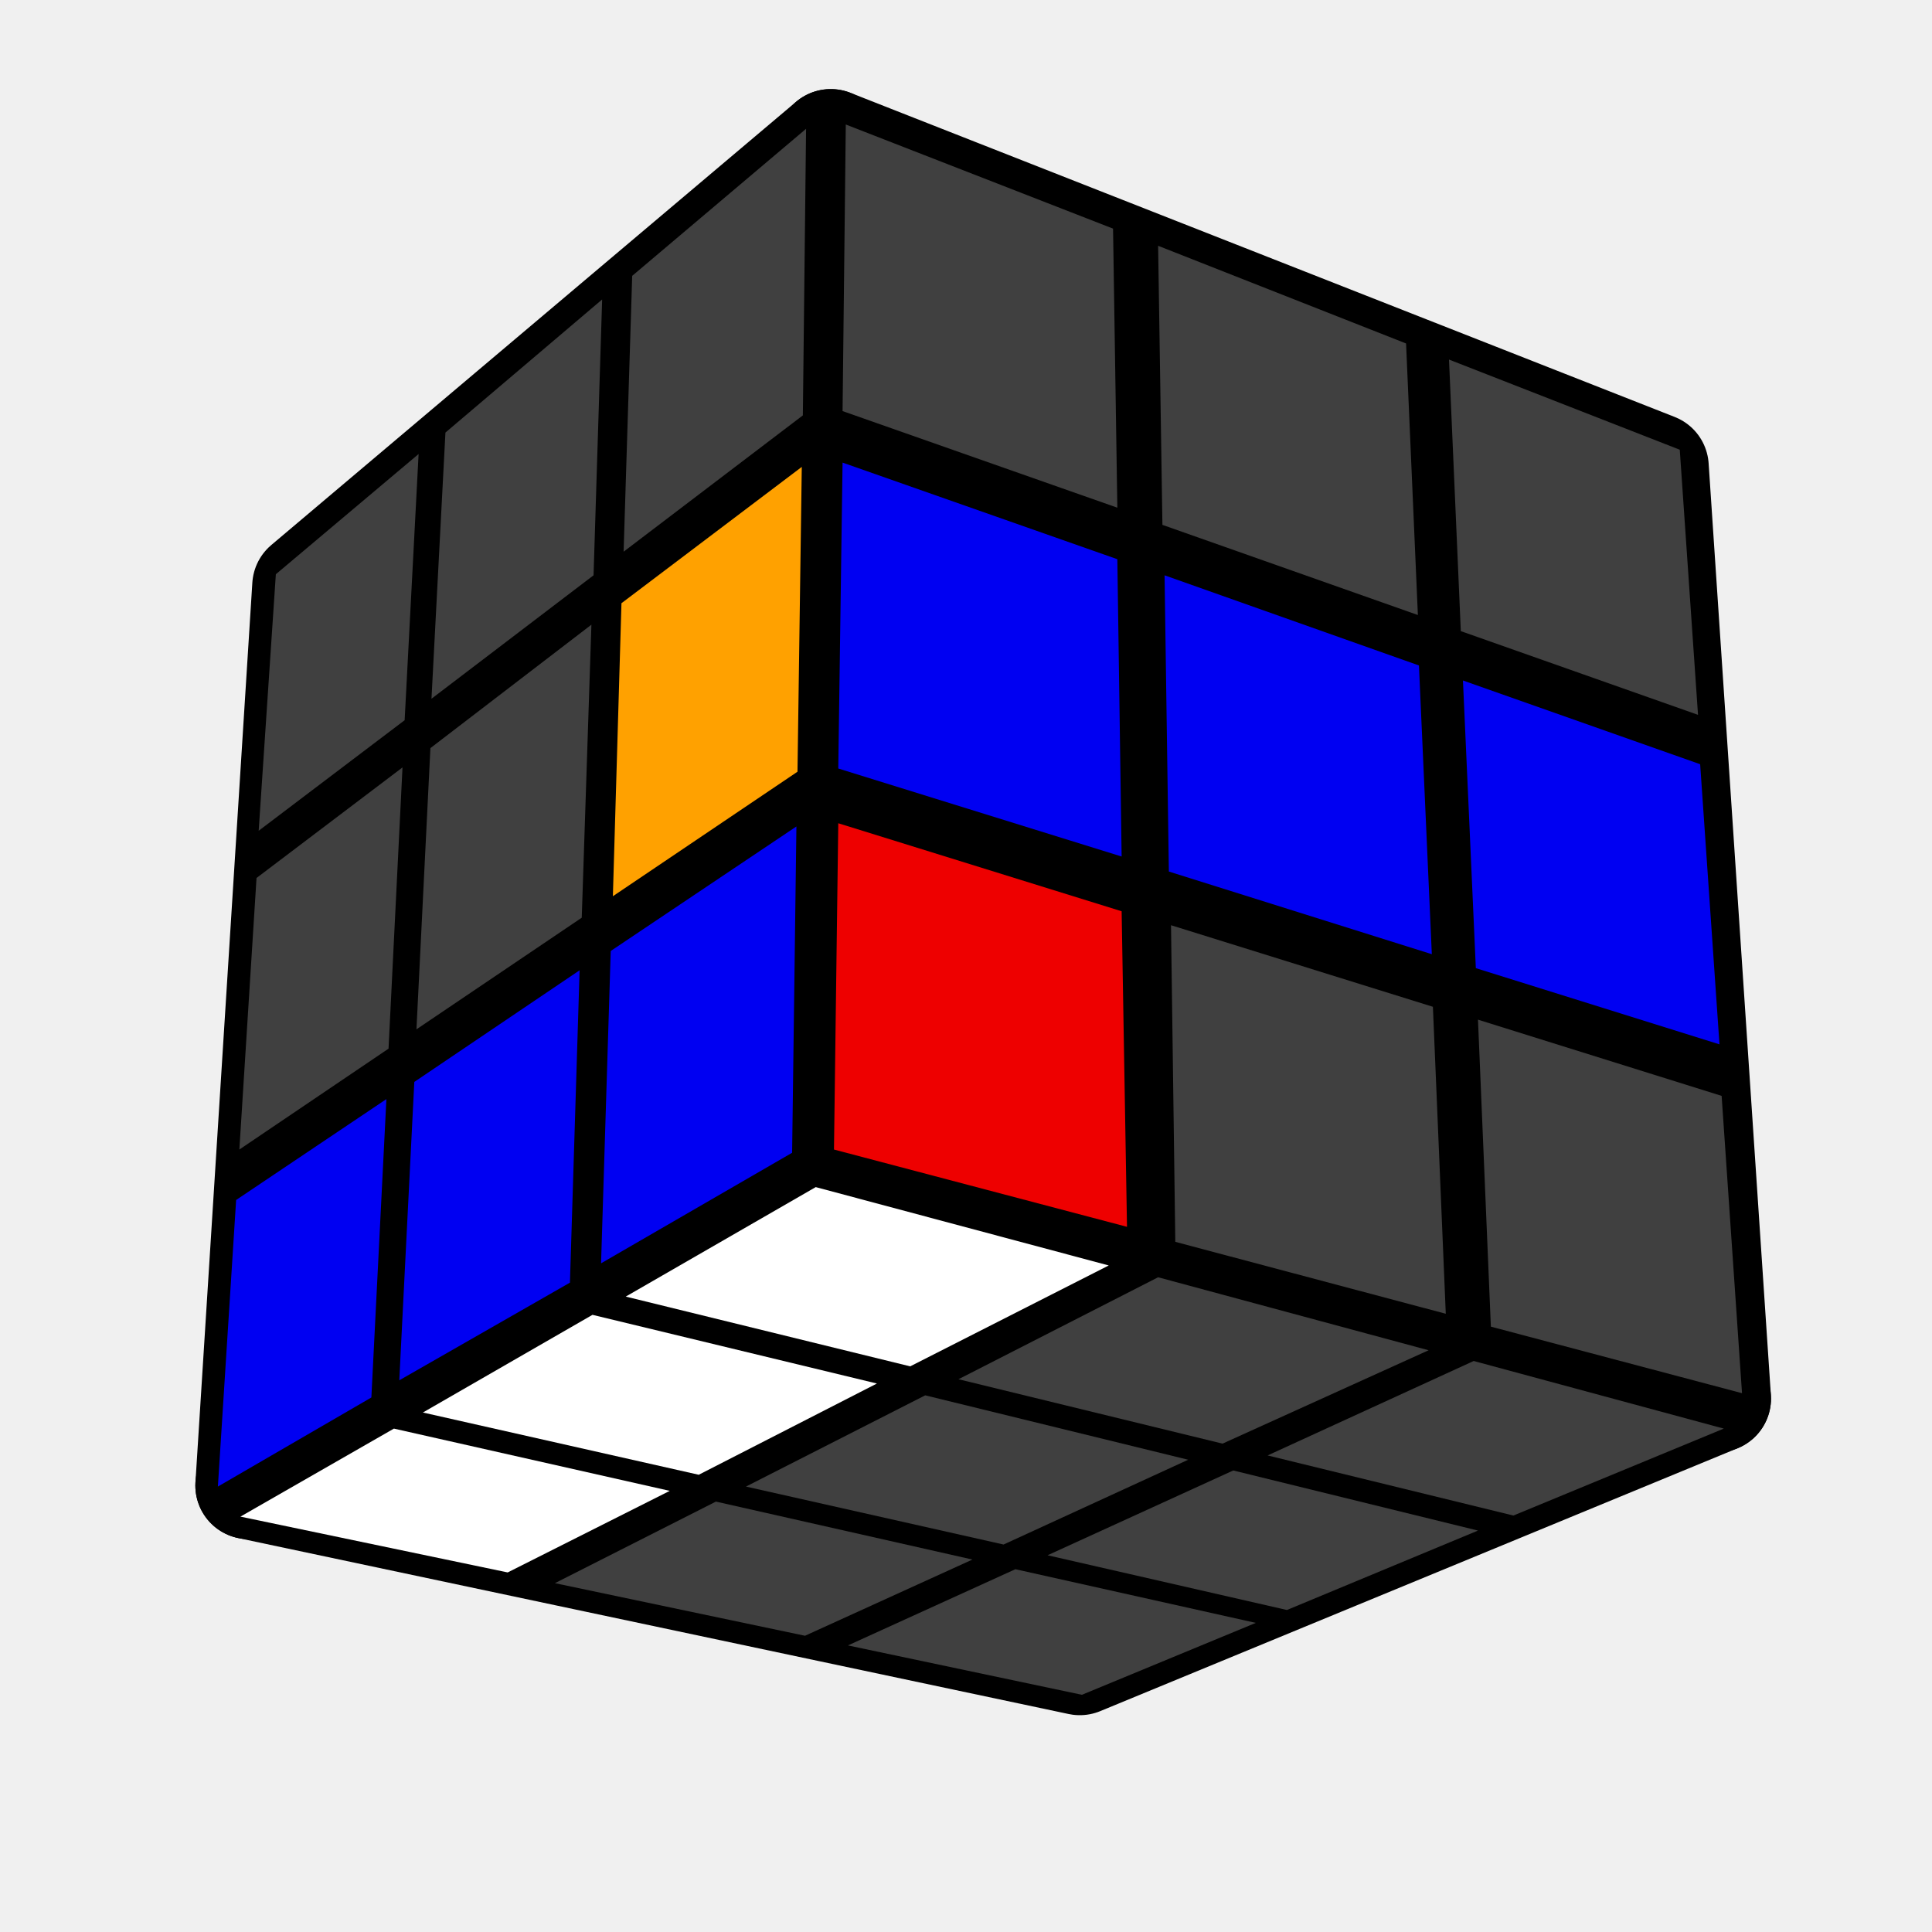
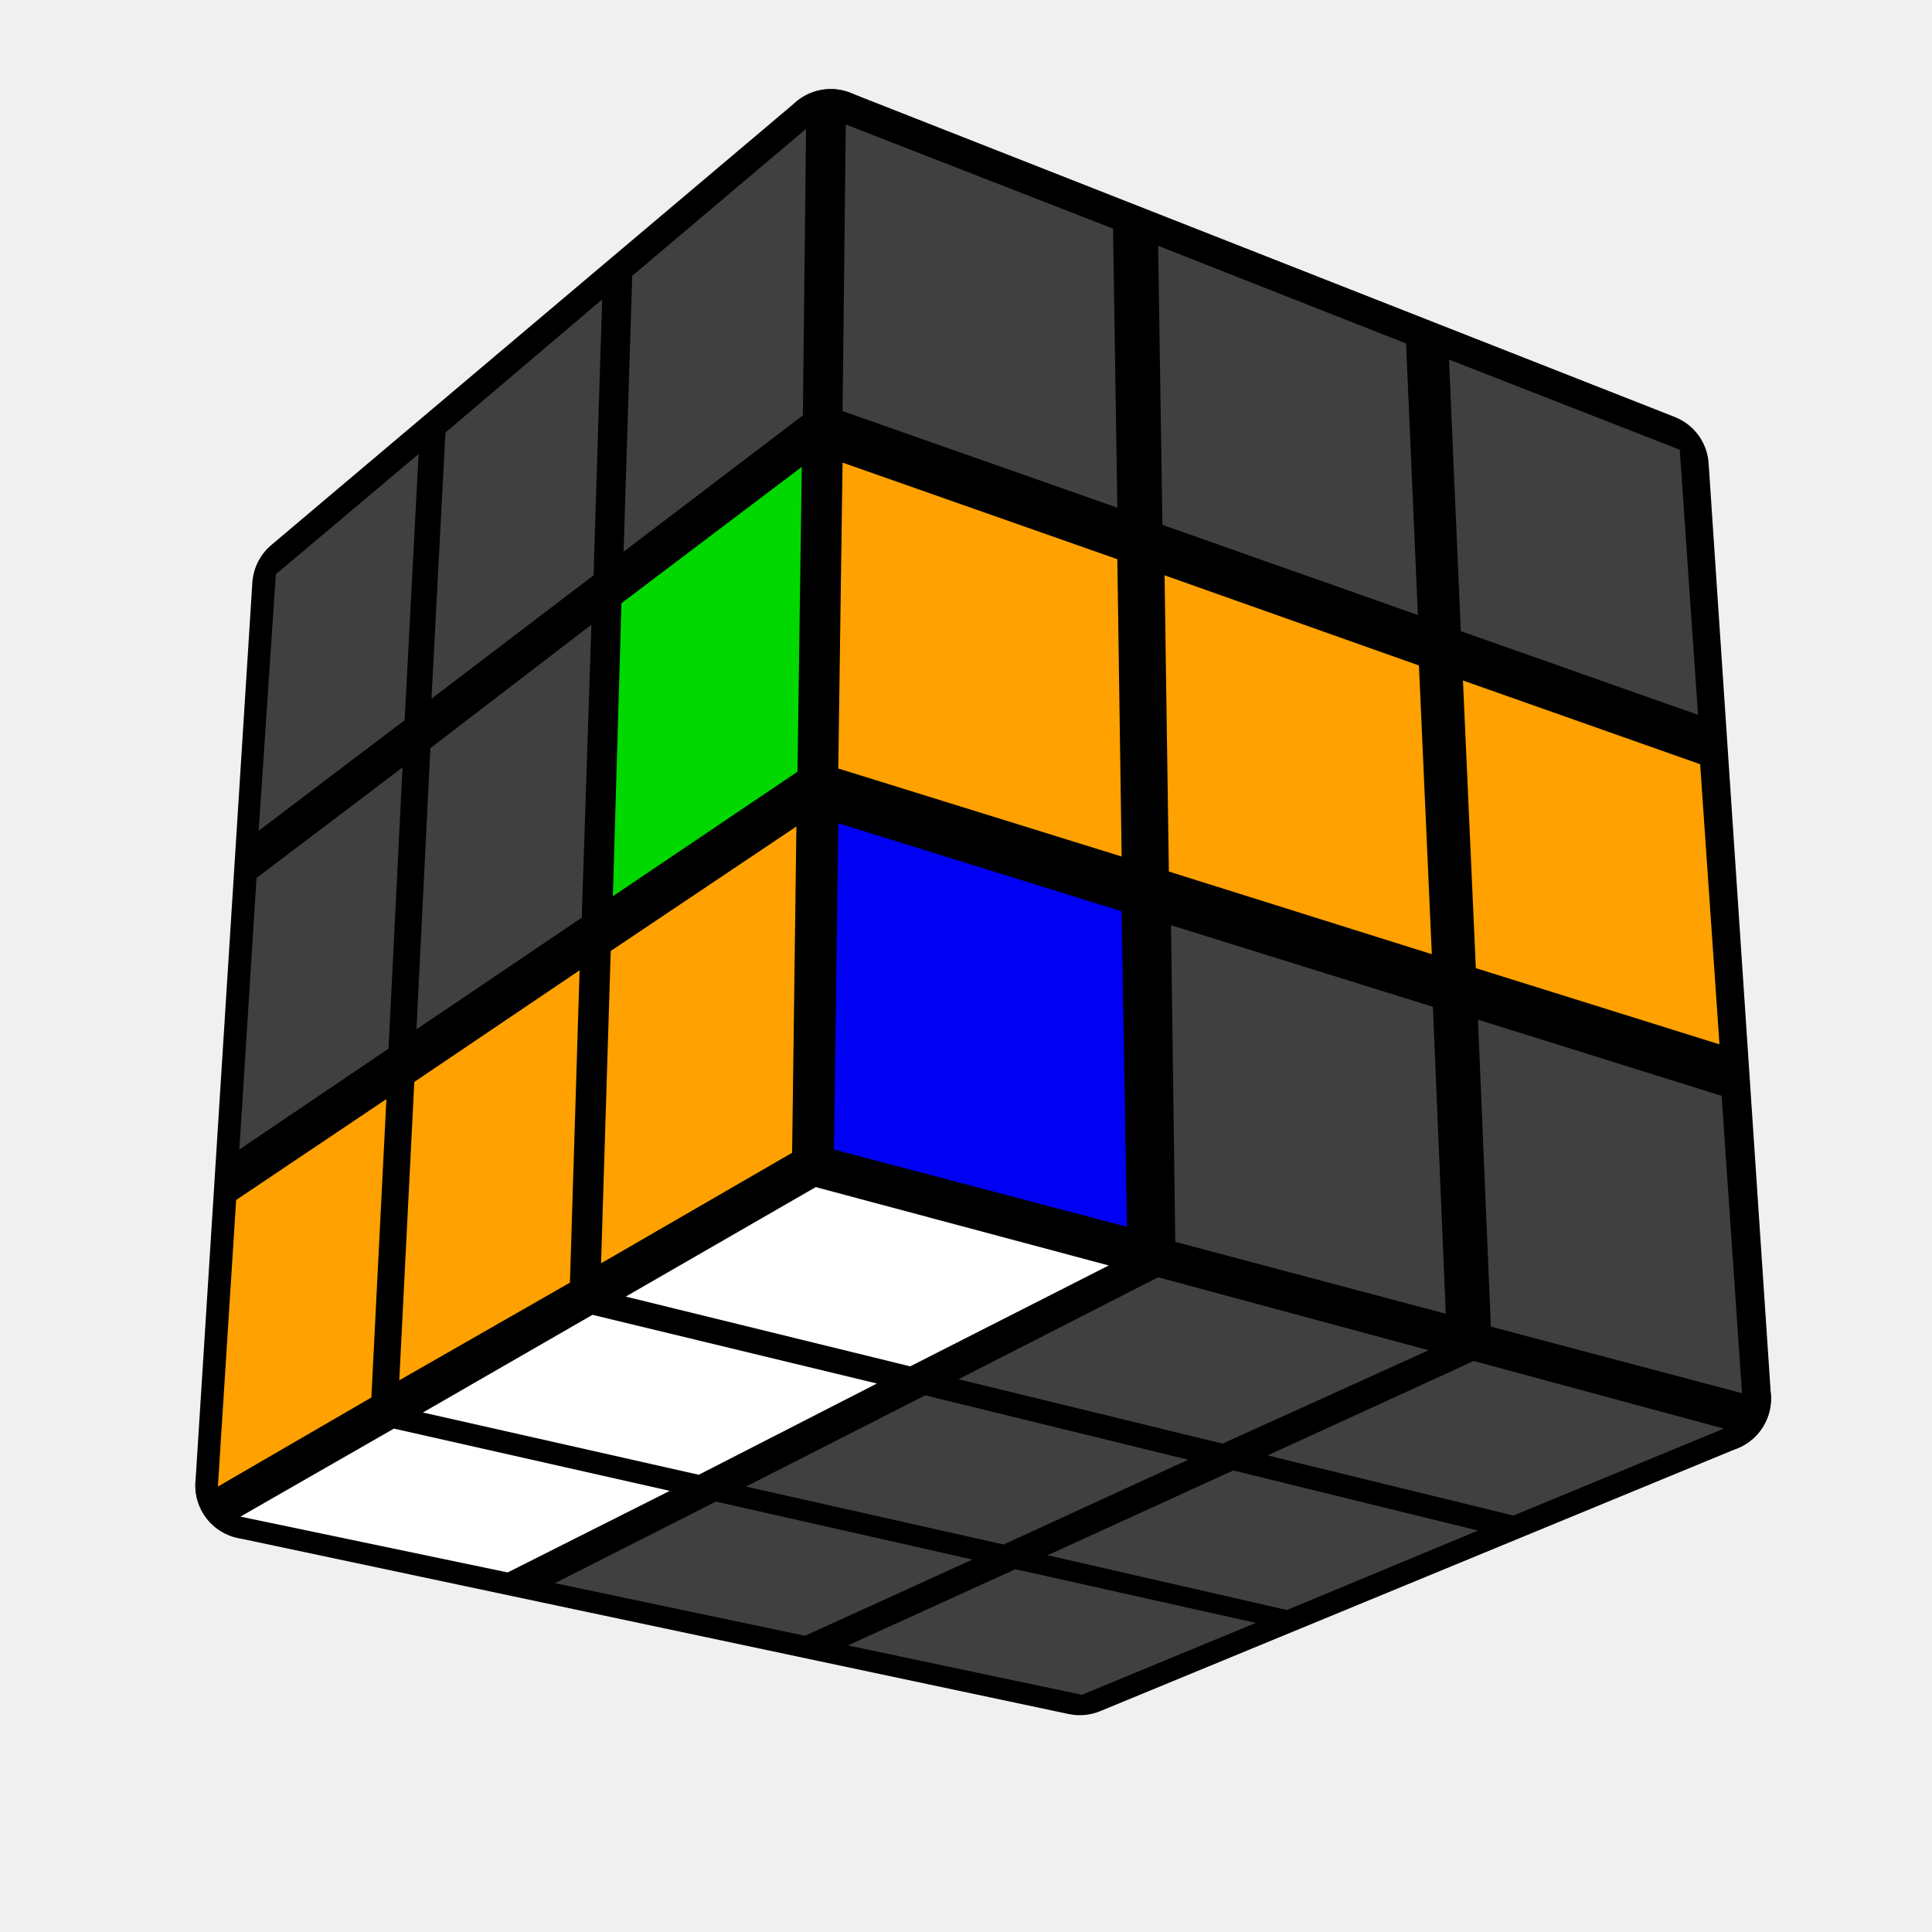
<svg xmlns="http://www.w3.org/2000/svg" version="1.1" width="128" height="128" viewBox="-0.9 -0.9 1.8 1.8">
  <g style="stroke-width:0.1;stroke-linejoin:round;opacity:1">
    <polygon fill="#000000" stroke="#000000" points="-0.139,0.18 0.7,0.403 0.106,0.648 -0.668,0.484" />
    <polygon fill="#000000" stroke="#000000" points="-0.615,-0.354 -0.126,-0.767 -0.139,0.18 -0.668,0.484" />
    <polygon fill="#000000" stroke="#000000" points="-0.126,-0.767 0.642,-0.465 0.7,0.403 -0.139,0.18" />
  </g>
  <g style="opacity:1;stroke-opacity:0.5;stroke-width:0;stroke-linejoin:round">
    <polygon fill="#FFFFFF" stroke="#000000" points="-0.14,0.206 0.133,0.279 -0.052,0.373 -0.317,0.308" />
    <polygon fill="#404040" stroke="#000000" points="0.179,0.29 0.431,0.358 0.239,0.445 -0.007,0.385" />
    <polygon fill="#404040" stroke="#000000" points="0.473,0.368 0.706,0.431 0.51,0.512 0.281,0.456" />
    <polygon fill="#FFFFFF" stroke="#000000" points="-0.348,0.325 -0.083,0.389 -0.249,0.474 -0.506,0.416" />
    <polygon fill="#404040" stroke="#000000" points="-0.038,0.4 0.207,0.46 0.035,0.539 -0.205,0.485" />
    <polygon fill="#404040" stroke="#000000" points="0.249,0.47 0.477,0.526 0.299,0.6 0.076,0.549" />
    <polygon fill="#FFFFFF" stroke="#000000" points="-0.533,0.431 -0.276,0.489 -0.427,0.565 -0.676,0.513" />
    <polygon fill="#404040" stroke="#000000" points="-0.233,0.499 0.006,0.553 -0.15,0.624 -0.383,0.575" />
    <polygon fill="#404040" stroke="#000000" points="0.046,0.562 0.27,0.612 0.108,0.679 -0.11,0.633" />
    <polygon fill="#404040" stroke="#000000" points="-0.643,-0.365 -0.51,-0.477 -0.523,-0.229 -0.659,-0.126" />
    <polygon fill="#404040" stroke="#000000" points="-0.485,-0.497 -0.339,-0.621 -0.347,-0.364 -0.498,-0.249" />
    <polygon fill="#404040" stroke="#000000" points="-0.311,-0.643 -0.149,-0.78 -0.152,-0.513 -0.319,-0.386" />
    <polygon fill="#404040" stroke="#000000" points="-0.661,-0.082 -0.525,-0.185 -0.538,0.077 -0.677,0.171" />
    <polygon fill="#404040" stroke="#000000" points="-0.499,-0.203 -0.349,-0.318 -0.358,-0.045 -0.512,0.059" />
-     <polygon fill="#FFA100" stroke="#000000" points="-0.321,-0.338 -0.153,-0.465 -0.157,-0.181 -0.329,-0.065" />
-     <polygon fill="#0000F2" stroke="#000000" points="-0.68,0.218 -0.54,0.124 -0.554,0.402 -0.697,0.485" />
-     <polygon fill="#0000F2" stroke="#000000" points="-0.514,0.108 -0.36,0.004 -0.369,0.295 -0.528,0.386" />
-     <polygon fill="#0000F2" stroke="#000000" points="-0.331,-0.014 -0.158,-0.13 -0.162,0.174 -0.34,0.277" />
+     <polygon fill="#00D800" stroke="#000000" points="-0.321,-0.338 -0.153,-0.465 -0.157,-0.181 -0.329,-0.065" />
+     <polygon fill="#FFA100" stroke="#000000" points="-0.68,0.218 -0.54,0.124 -0.554,0.402 -0.697,0.485" />
+     <polygon fill="#FFA100" stroke="#000000" points="-0.514,0.108 -0.36,0.004 -0.369,0.295 -0.528,0.386" />
+     <polygon fill="#FFA100" stroke="#000000" points="-0.331,-0.014 -0.158,-0.13 -0.162,0.174 -0.34,0.277" />
    <polygon fill="#404040" stroke="#000000" points="-0.112,-0.784 0.137,-0.687 0.141,-0.427 -0.115,-0.517" />
    <polygon fill="#404040" stroke="#000000" points="0.179,-0.671 0.41,-0.58 0.421,-0.327 0.183,-0.411" />
    <polygon fill="#404040" stroke="#000000" points="0.45,-0.565 0.665,-0.481 0.682,-0.234 0.461,-0.312" />
-     <polygon fill="#0000F2" stroke="#000000" points="-0.115,-0.469 0.141,-0.379 0.145,-0.102 -0.119,-0.184" />
-     <polygon fill="#0000F2" stroke="#000000" points="0.185,-0.364 0.422,-0.28 0.434,-0.011 0.189,-0.088" />
-     <polygon fill="#0000F2" stroke="#000000" points="0.463,-0.266 0.684,-0.188 0.702,0.073 0.475,0.002" />
-     <polygon fill="#EE0000" stroke="#000000" points="-0.119,-0.133 0.145,-0.051 0.15,0.243 -0.123,0.171" />
+     <polygon fill="#FFA100" stroke="#000000" points="-0.115,-0.469 0.141,-0.379 0.145,-0.102 -0.119,-0.184" />
+     <polygon fill="#FFA100" stroke="#000000" points="0.185,-0.364 0.422,-0.28 0.434,-0.011 0.189,-0.088" />
+     <polygon fill="#FFA100" stroke="#000000" points="0.463,-0.266 0.684,-0.188 0.702,0.073 0.475,0.002" />
+     <polygon fill="#0000F2" stroke="#000000" points="-0.119,-0.133 0.145,-0.051 0.15,0.243 -0.123,0.171" />
    <polygon fill="#404040" stroke="#000000" points="0.191,-0.038 0.435,0.038 0.447,0.324 0.195,0.257" />
    <polygon fill="#404040" stroke="#000000" points="0.477,0.05 0.704,0.121 0.723,0.398 0.489,0.336" />
  </g>
</svg>
